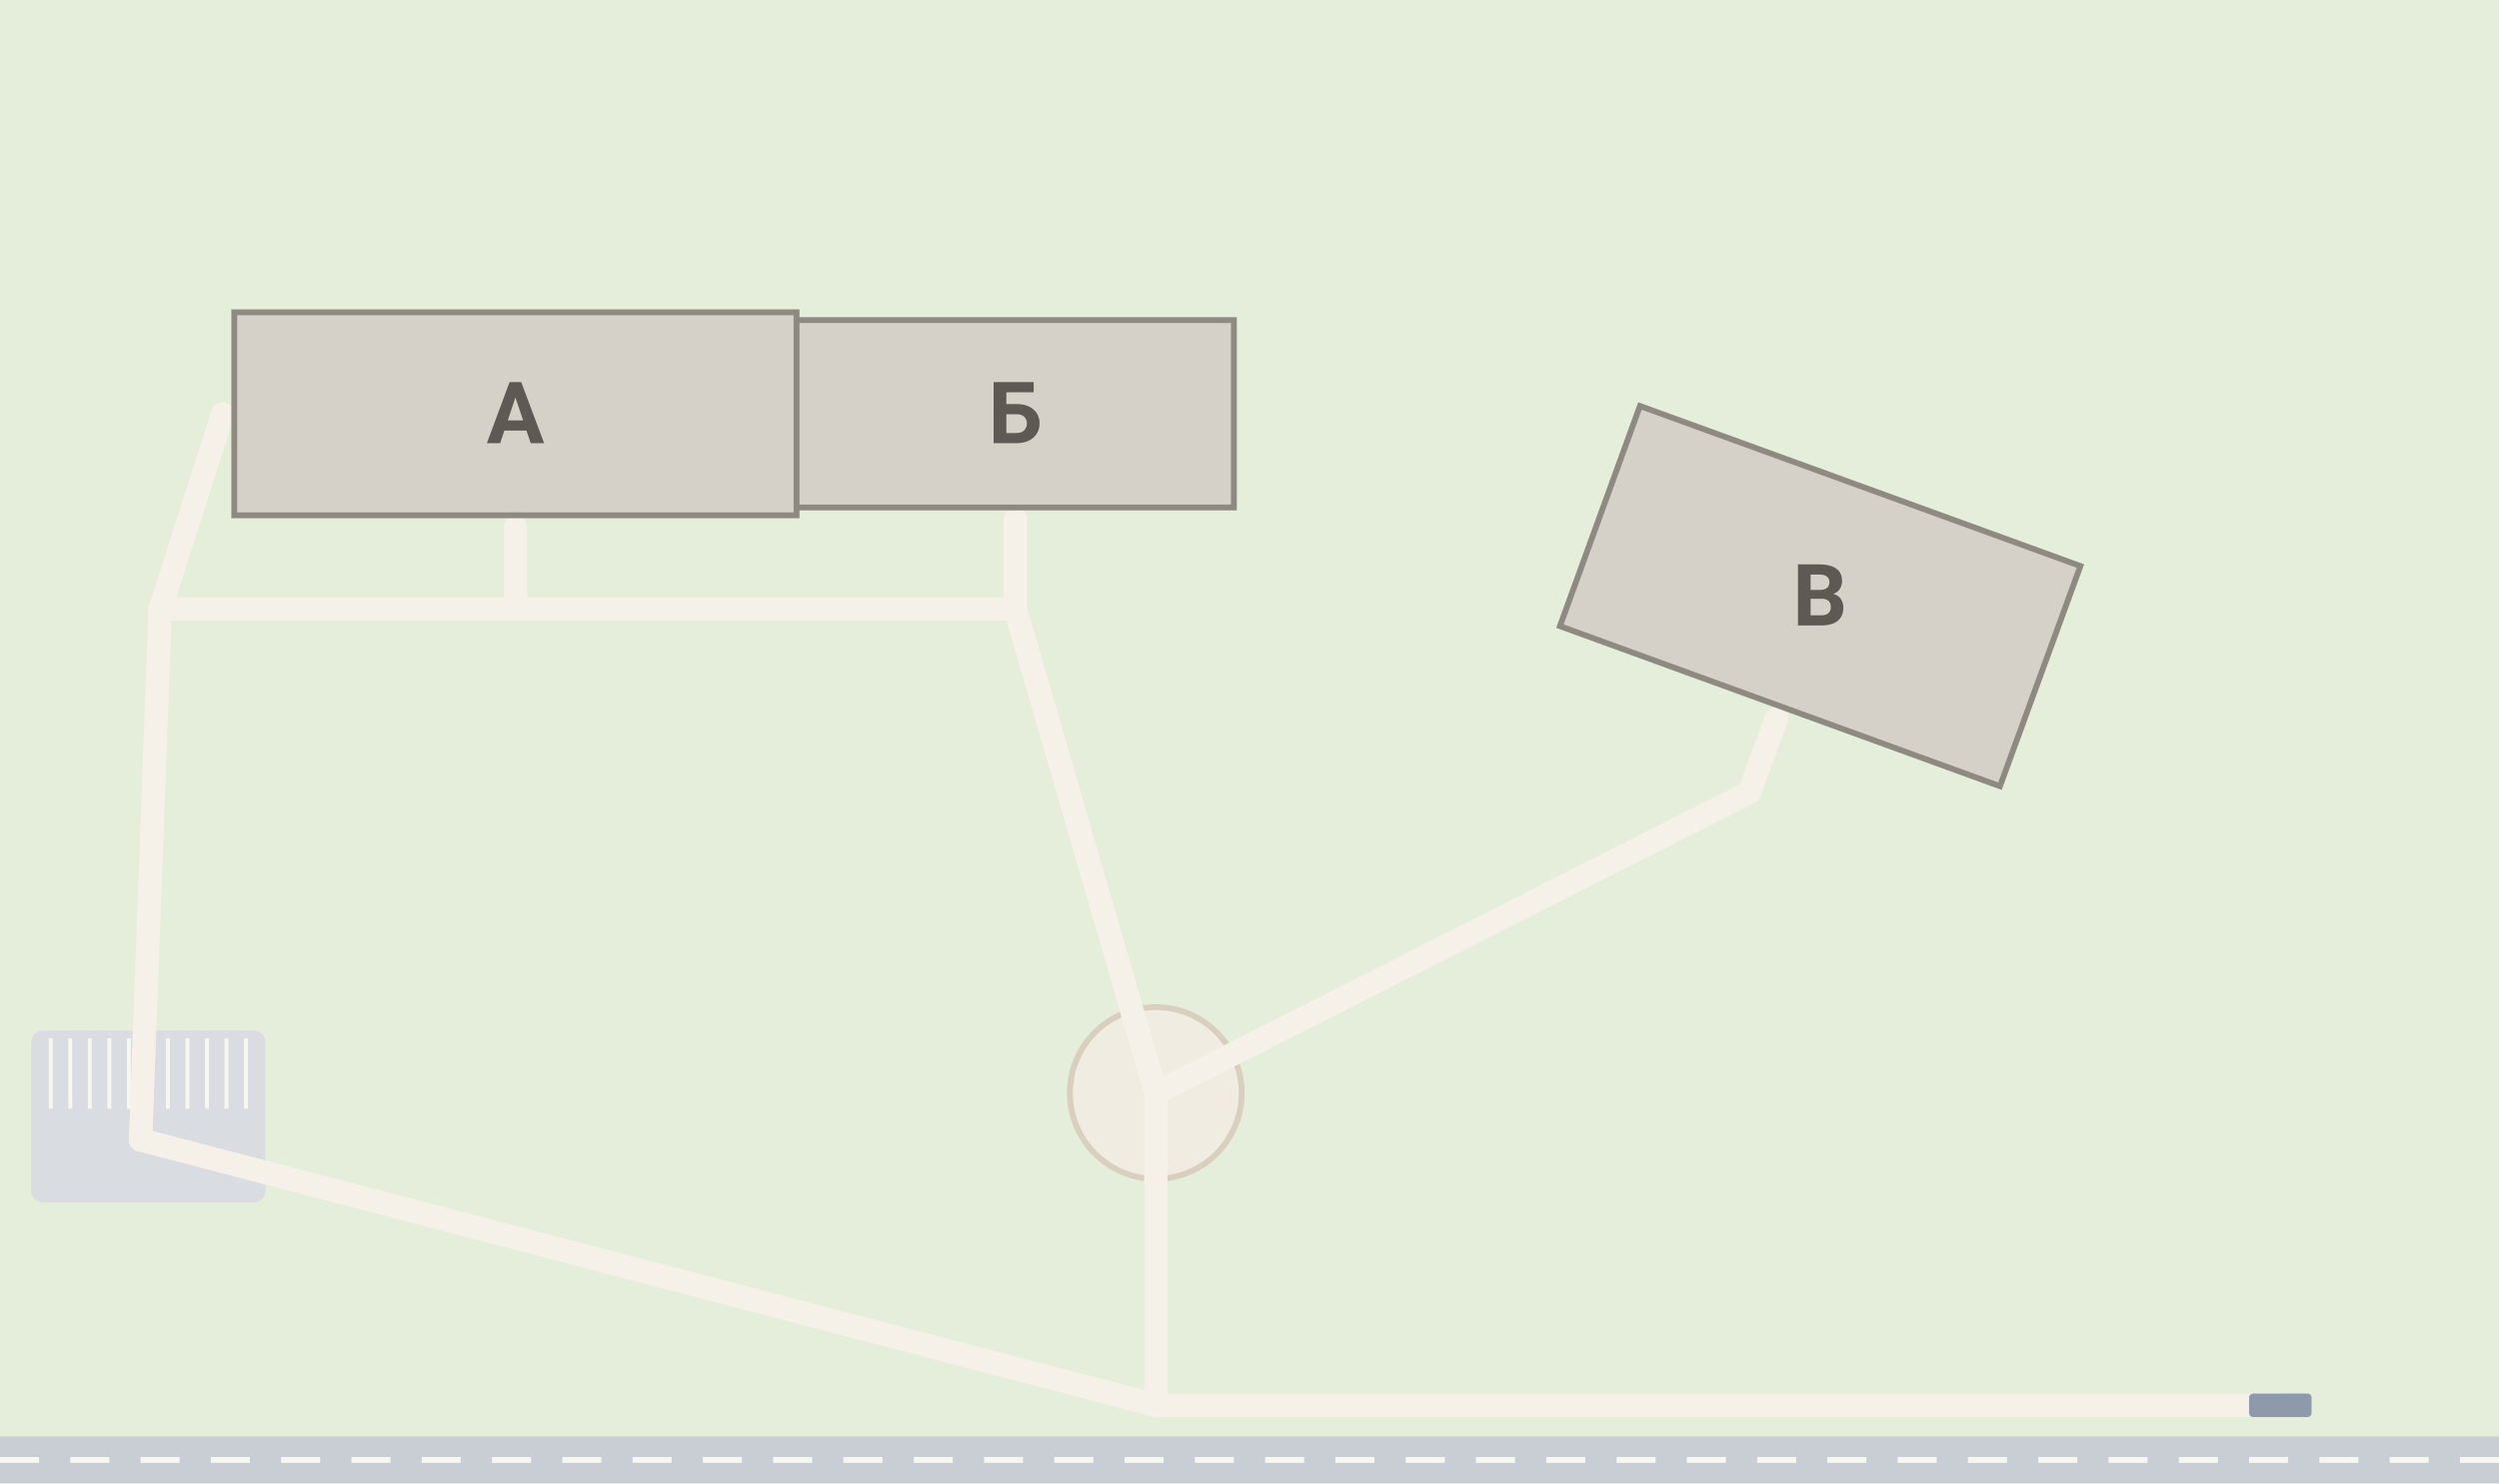
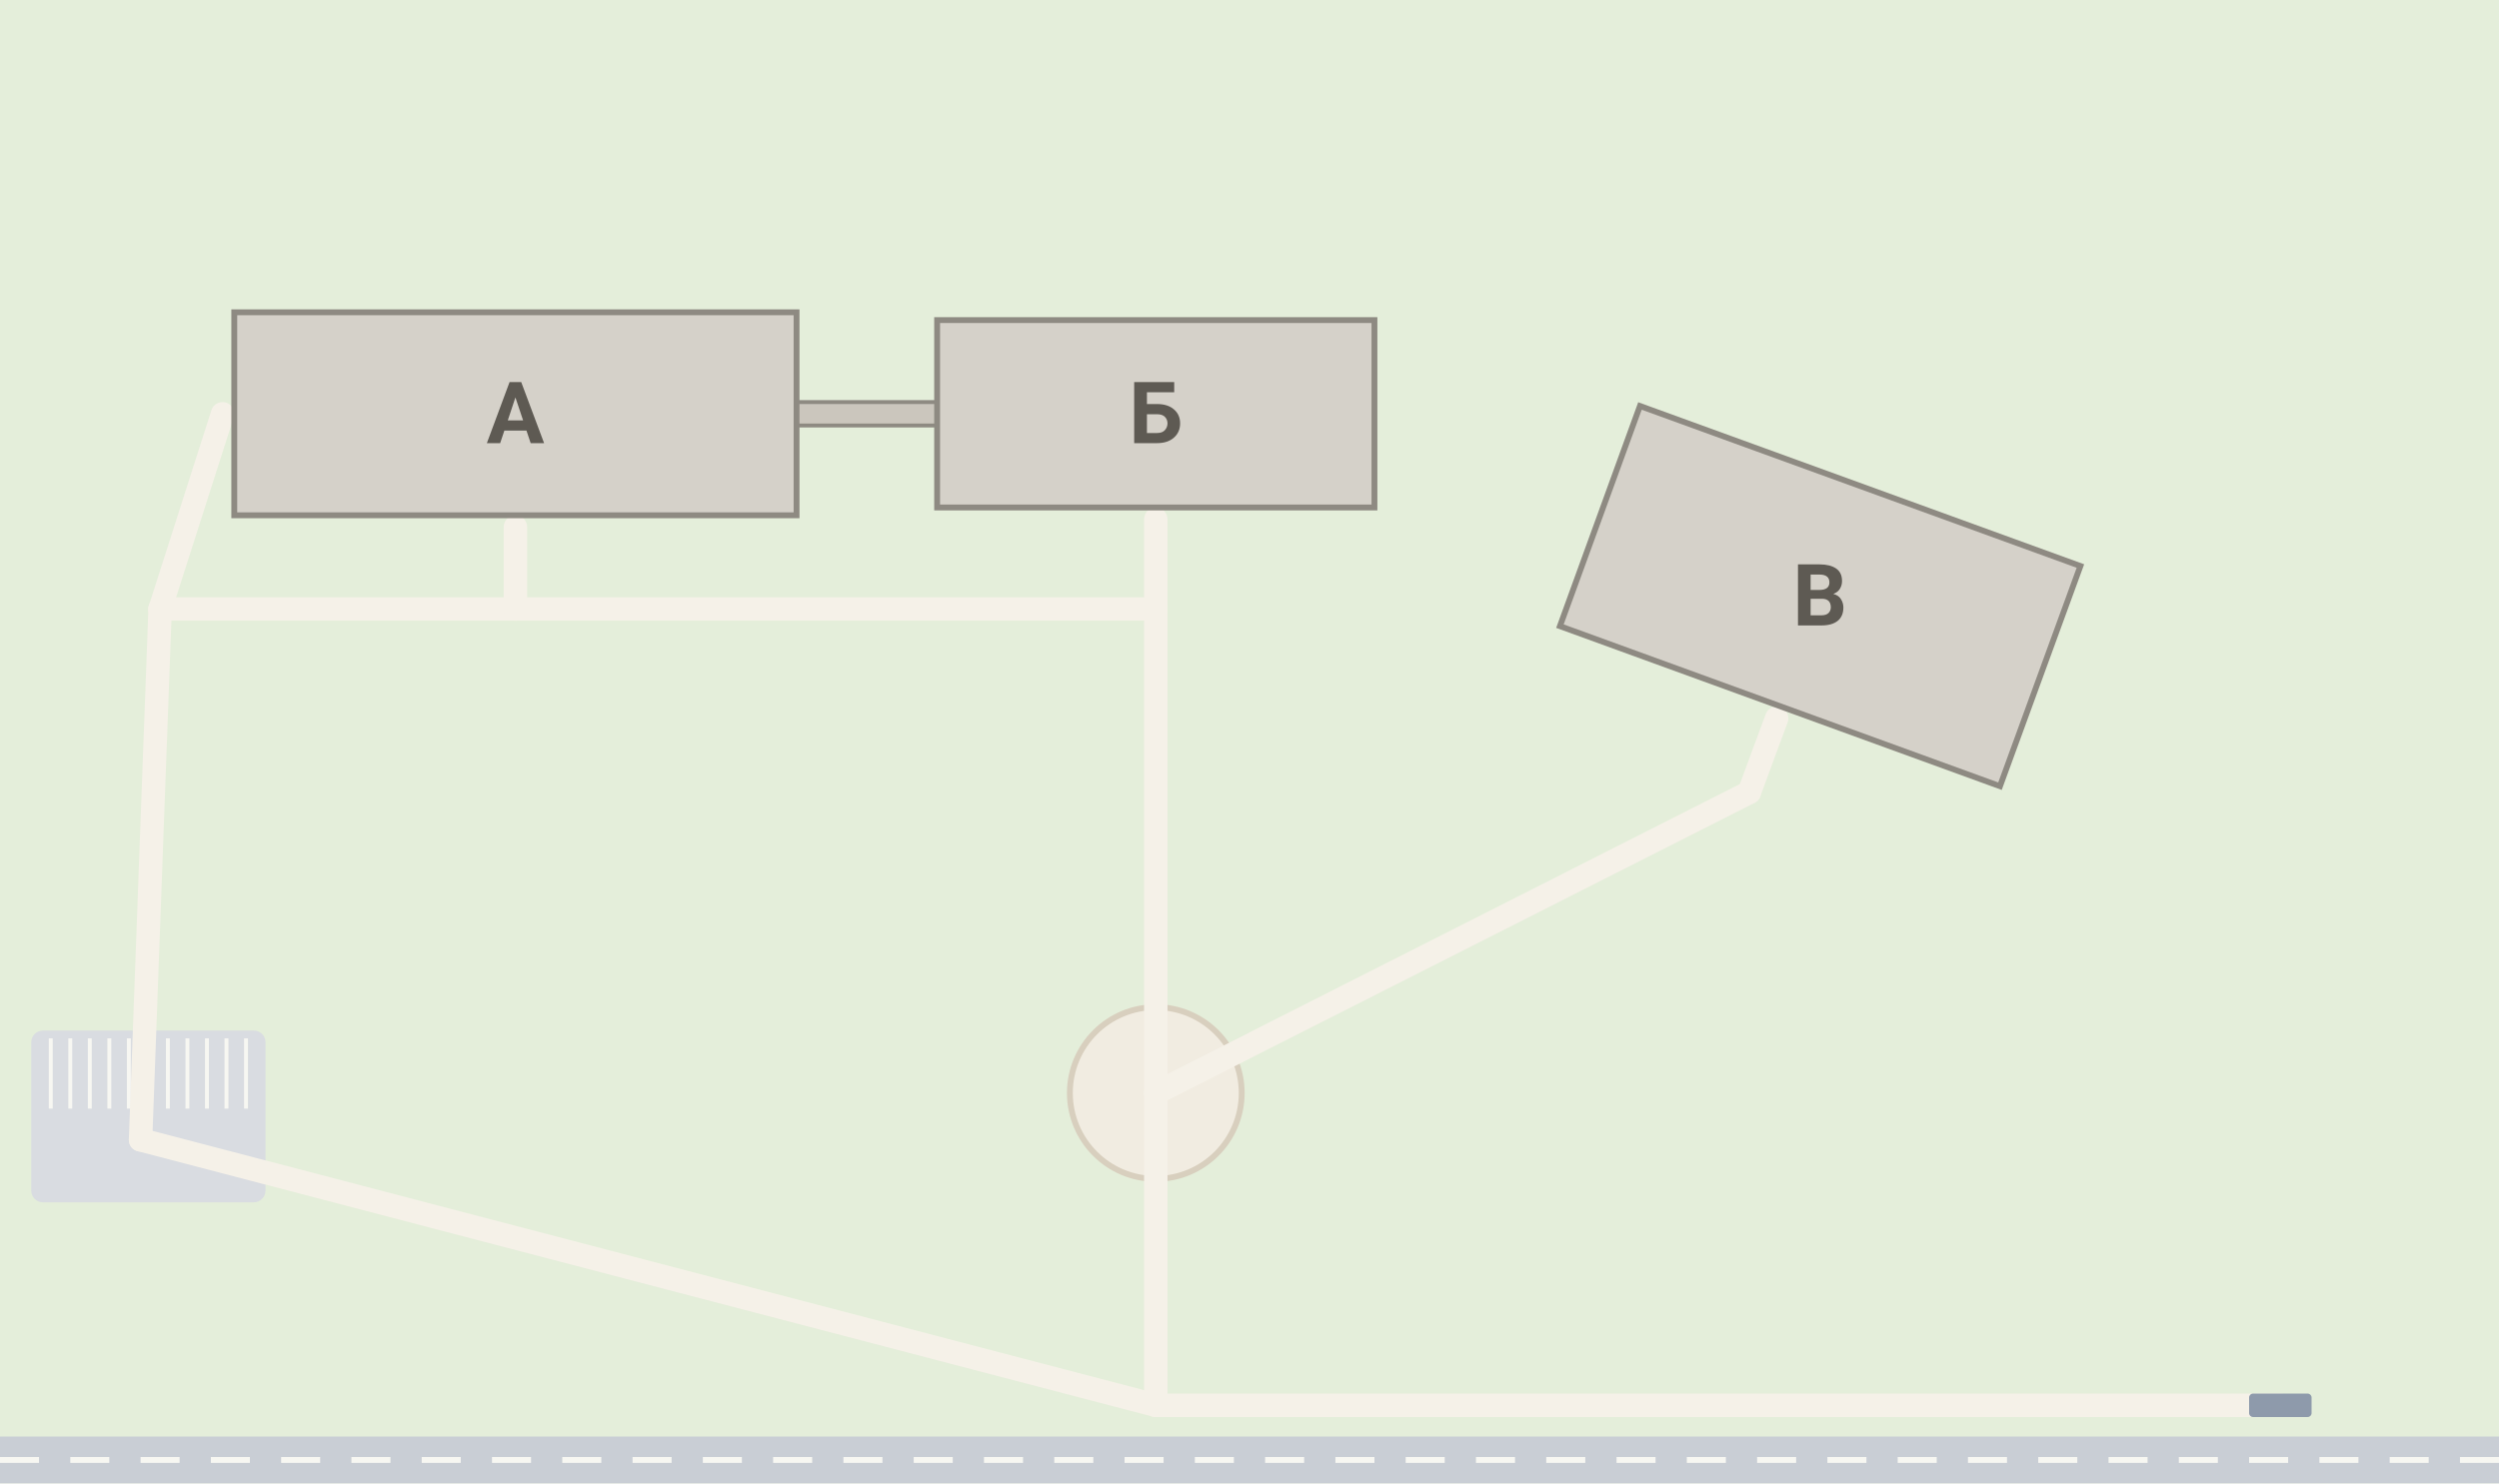
<svg xmlns="http://www.w3.org/2000/svg" width="640" height="380" viewBox="0 0 640 380" class="campus-plan" font-family="system-ui, -apple-system, Segoe UI, Roboto, sans-serif">
  <rect class="plan-ground" x="0" y="0" width="640" height="380" fill="#E4EEDA" />
  <rect class="plan-street" x="0" y="368" width="640" height="12" fill="#C9CED5" />
  <line class="plan-street-line" x1="0" y1="374" x2="640" y2="374" stroke="#F7F7F2" stroke-width="1.5" stroke-dasharray="10 8" />
  <rect class="plan-parking" x="8" y="264" width="60" height="44" rx="3" fill="#D9DCE1" />
  <line class="plan-parking-line" x1="13" y1="266" x2="13" y2="284" stroke="#F7F7F2" stroke-width="1" />
  <line class="plan-parking-line" x1="18" y1="266" x2="18" y2="284" stroke="#F7F7F2" stroke-width="1" />
  <line class="plan-parking-line" x1="23" y1="266" x2="23" y2="284" stroke="#F7F7F2" stroke-width="1" />
  <line class="plan-parking-line" x1="28" y1="266" x2="28" y2="284" stroke="#F7F7F2" stroke-width="1" />
  <line class="plan-parking-line" x1="33" y1="266" x2="33" y2="284" stroke="#F7F7F2" stroke-width="1" />
  <line class="plan-parking-line" x1="38" y1="266" x2="38" y2="284" stroke="#F7F7F2" stroke-width="1" />
  <line class="plan-parking-line" x1="43" y1="266" x2="43" y2="284" stroke="#F7F7F2" stroke-width="1" />
  <line class="plan-parking-line" x1="48" y1="266" x2="48" y2="284" stroke="#F7F7F2" stroke-width="1" />
  <line class="plan-parking-line" x1="53" y1="266" x2="53" y2="284" stroke="#F7F7F2" stroke-width="1" />
  <line class="plan-parking-line" x1="58" y1="266" x2="58" y2="284" stroke="#F7F7F2" stroke-width="1" />
  <line class="plan-parking-line" x1="63" y1="266" x2="63" y2="284" stroke="#F7F7F2" stroke-width="1" />
  <circle class="plan-square" cx="296" cy="280" r="22" fill="#F1ECE1" stroke="#D8CFBE" stroke-width="1.5" />
  <line class="plan-walkway" x1="296" y1="360" x2="296" y2="280" stroke="#F5F1E8" stroke-width="6" stroke-linecap="round" />
  <line class="plan-walkway" x1="296" y1="360" x2="36" y2="292" stroke="#F5F1E8" stroke-width="6" stroke-linecap="round" />
  <line class="plan-walkway" x1="584" y1="360" x2="296" y2="360" stroke="#F5F1E8" stroke-width="6" stroke-linecap="round" />
  <line class="plan-walkway" x1="36" y1="292" x2="41" y2="156" stroke="#F5F1E8" stroke-width="6" stroke-linecap="round" />
  <line class="plan-walkway" x1="132" y1="156" x2="41" y2="156" stroke="#F5F1E8" stroke-width="6" stroke-linecap="round" />
-   <line class="plan-walkway" x1="132" y1="156" x2="260" y2="156" stroke="#F5F1E8" stroke-width="6" stroke-linecap="round" />
+   <line class="plan-walkway" x1="132" y1="156" x2="296" y2="156" stroke="#F5F1E8" stroke-width="6" stroke-linecap="round" />
  <line class="plan-walkway" x1="132" y1="135" x2="132" y2="156" stroke="#F5F1E8" stroke-width="6" stroke-linecap="round" />
  <line class="plan-walkway" x1="57" y1="106" x2="41" y2="156" stroke="#F5F1E8" stroke-width="6" stroke-linecap="round" />
-   <line class="plan-walkway" x1="260" y1="156" x2="296" y2="280" stroke="#F5F1E8" stroke-width="6" stroke-linecap="round" />
-   <line class="plan-walkway" x1="260" y1="133" x2="260" y2="156" stroke="#F5F1E8" stroke-width="6" stroke-linecap="round" />
+   <line class="plan-walkway" x1="296" y1="156" x2="296" y2="280" stroke="#F5F1E8" stroke-width="6" stroke-linecap="round" />
+   <line class="plan-walkway" x1="296" y1="133" x2="296" y2="156" stroke="#F5F1E8" stroke-width="6" stroke-linecap="round" />
  <line class="plan-walkway" x1="448" y1="203" x2="296" y2="280" stroke="#F5F1E8" stroke-width="6" stroke-linecap="round" />
  <line class="plan-walkway" x1="455" y1="184" x2="448" y2="203" stroke="#F5F1E8" stroke-width="6" stroke-linecap="round" />
+   <polygon class="plan-bridge" points="204,103 240,103 240,109 204,109" fill="#CBC6BD" stroke="#8E8A82" stroke-width="1" />
  <polygon class="plan-roof" points="60,80 204,80 204,132 60,132" fill="#D5D1C9" stroke="#8E8A82" stroke-width="1.5" />
  <text class="plan-roof-label" x="132" y="106" text-anchor="middle" dominant-baseline="central" font-size="22" font-weight="600" fill="#5E5A53">А</text>
-   <polygon class="plan-roof" points="204,82 316,82 316,130 204,130" fill="#D5D1C9" stroke="#8E8A82" stroke-width="1.5" />
-   <text class="plan-roof-label" x="260" y="106" text-anchor="middle" dominant-baseline="central" font-size="22" font-weight="600" fill="#5E5A53">Б</text>
+   <polygon class="plan-roof" points="240,82 352,82 352,130 240,130" fill="#D5D1C9" stroke="#8E8A82" stroke-width="1.5" />
+   <text class="plan-roof-label" x="296" y="106" text-anchor="middle" dominant-baseline="central" font-size="22" font-weight="600" fill="#5E5A53">Б</text>
  <polygon class="plan-roof" points="420,104 532.8,145 512.2,201.4 399.5,160.4" fill="#D5D1C9" stroke="#8E8A82" stroke-width="1.5" />
  <text class="plan-roof-label" x="466.1" y="152.7" text-anchor="middle" dominant-baseline="central" font-size="22" font-weight="600" fill="#5E5A53">В</text>
  <rect class="plan-bus-stop" x="576" y="357" width="16" height="6" rx="1" fill="#8E9AAB" />
</svg>
